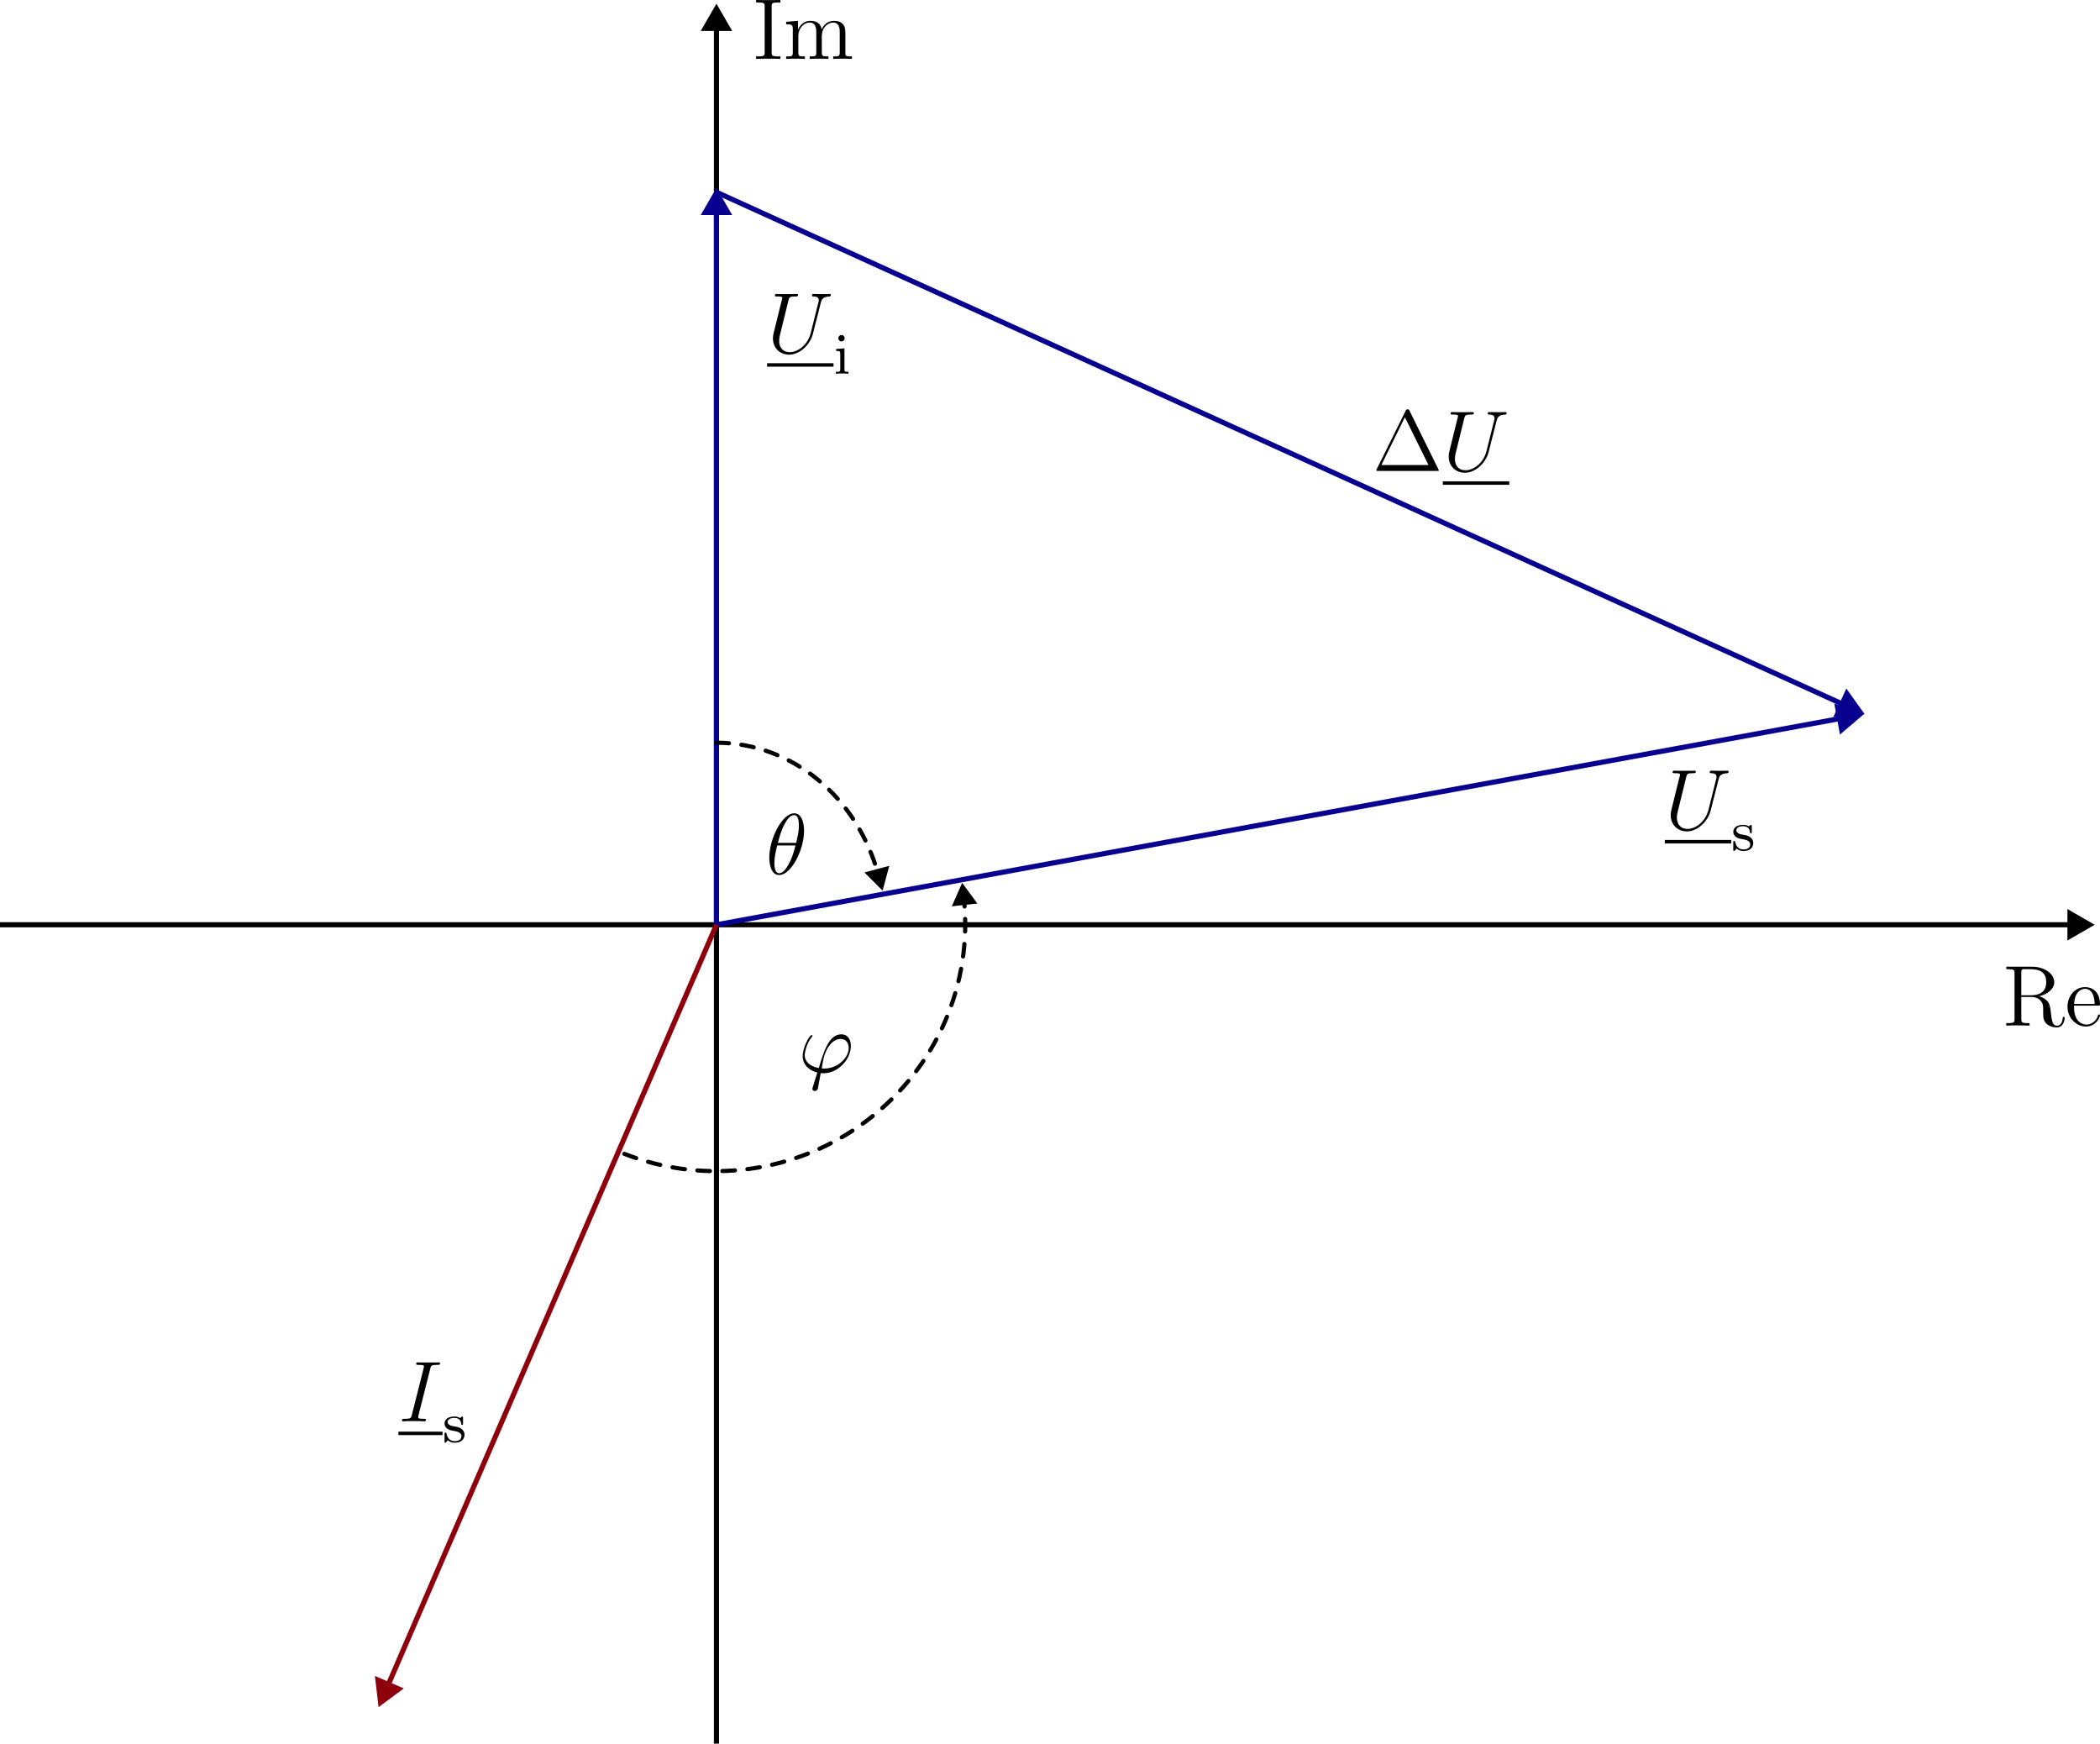
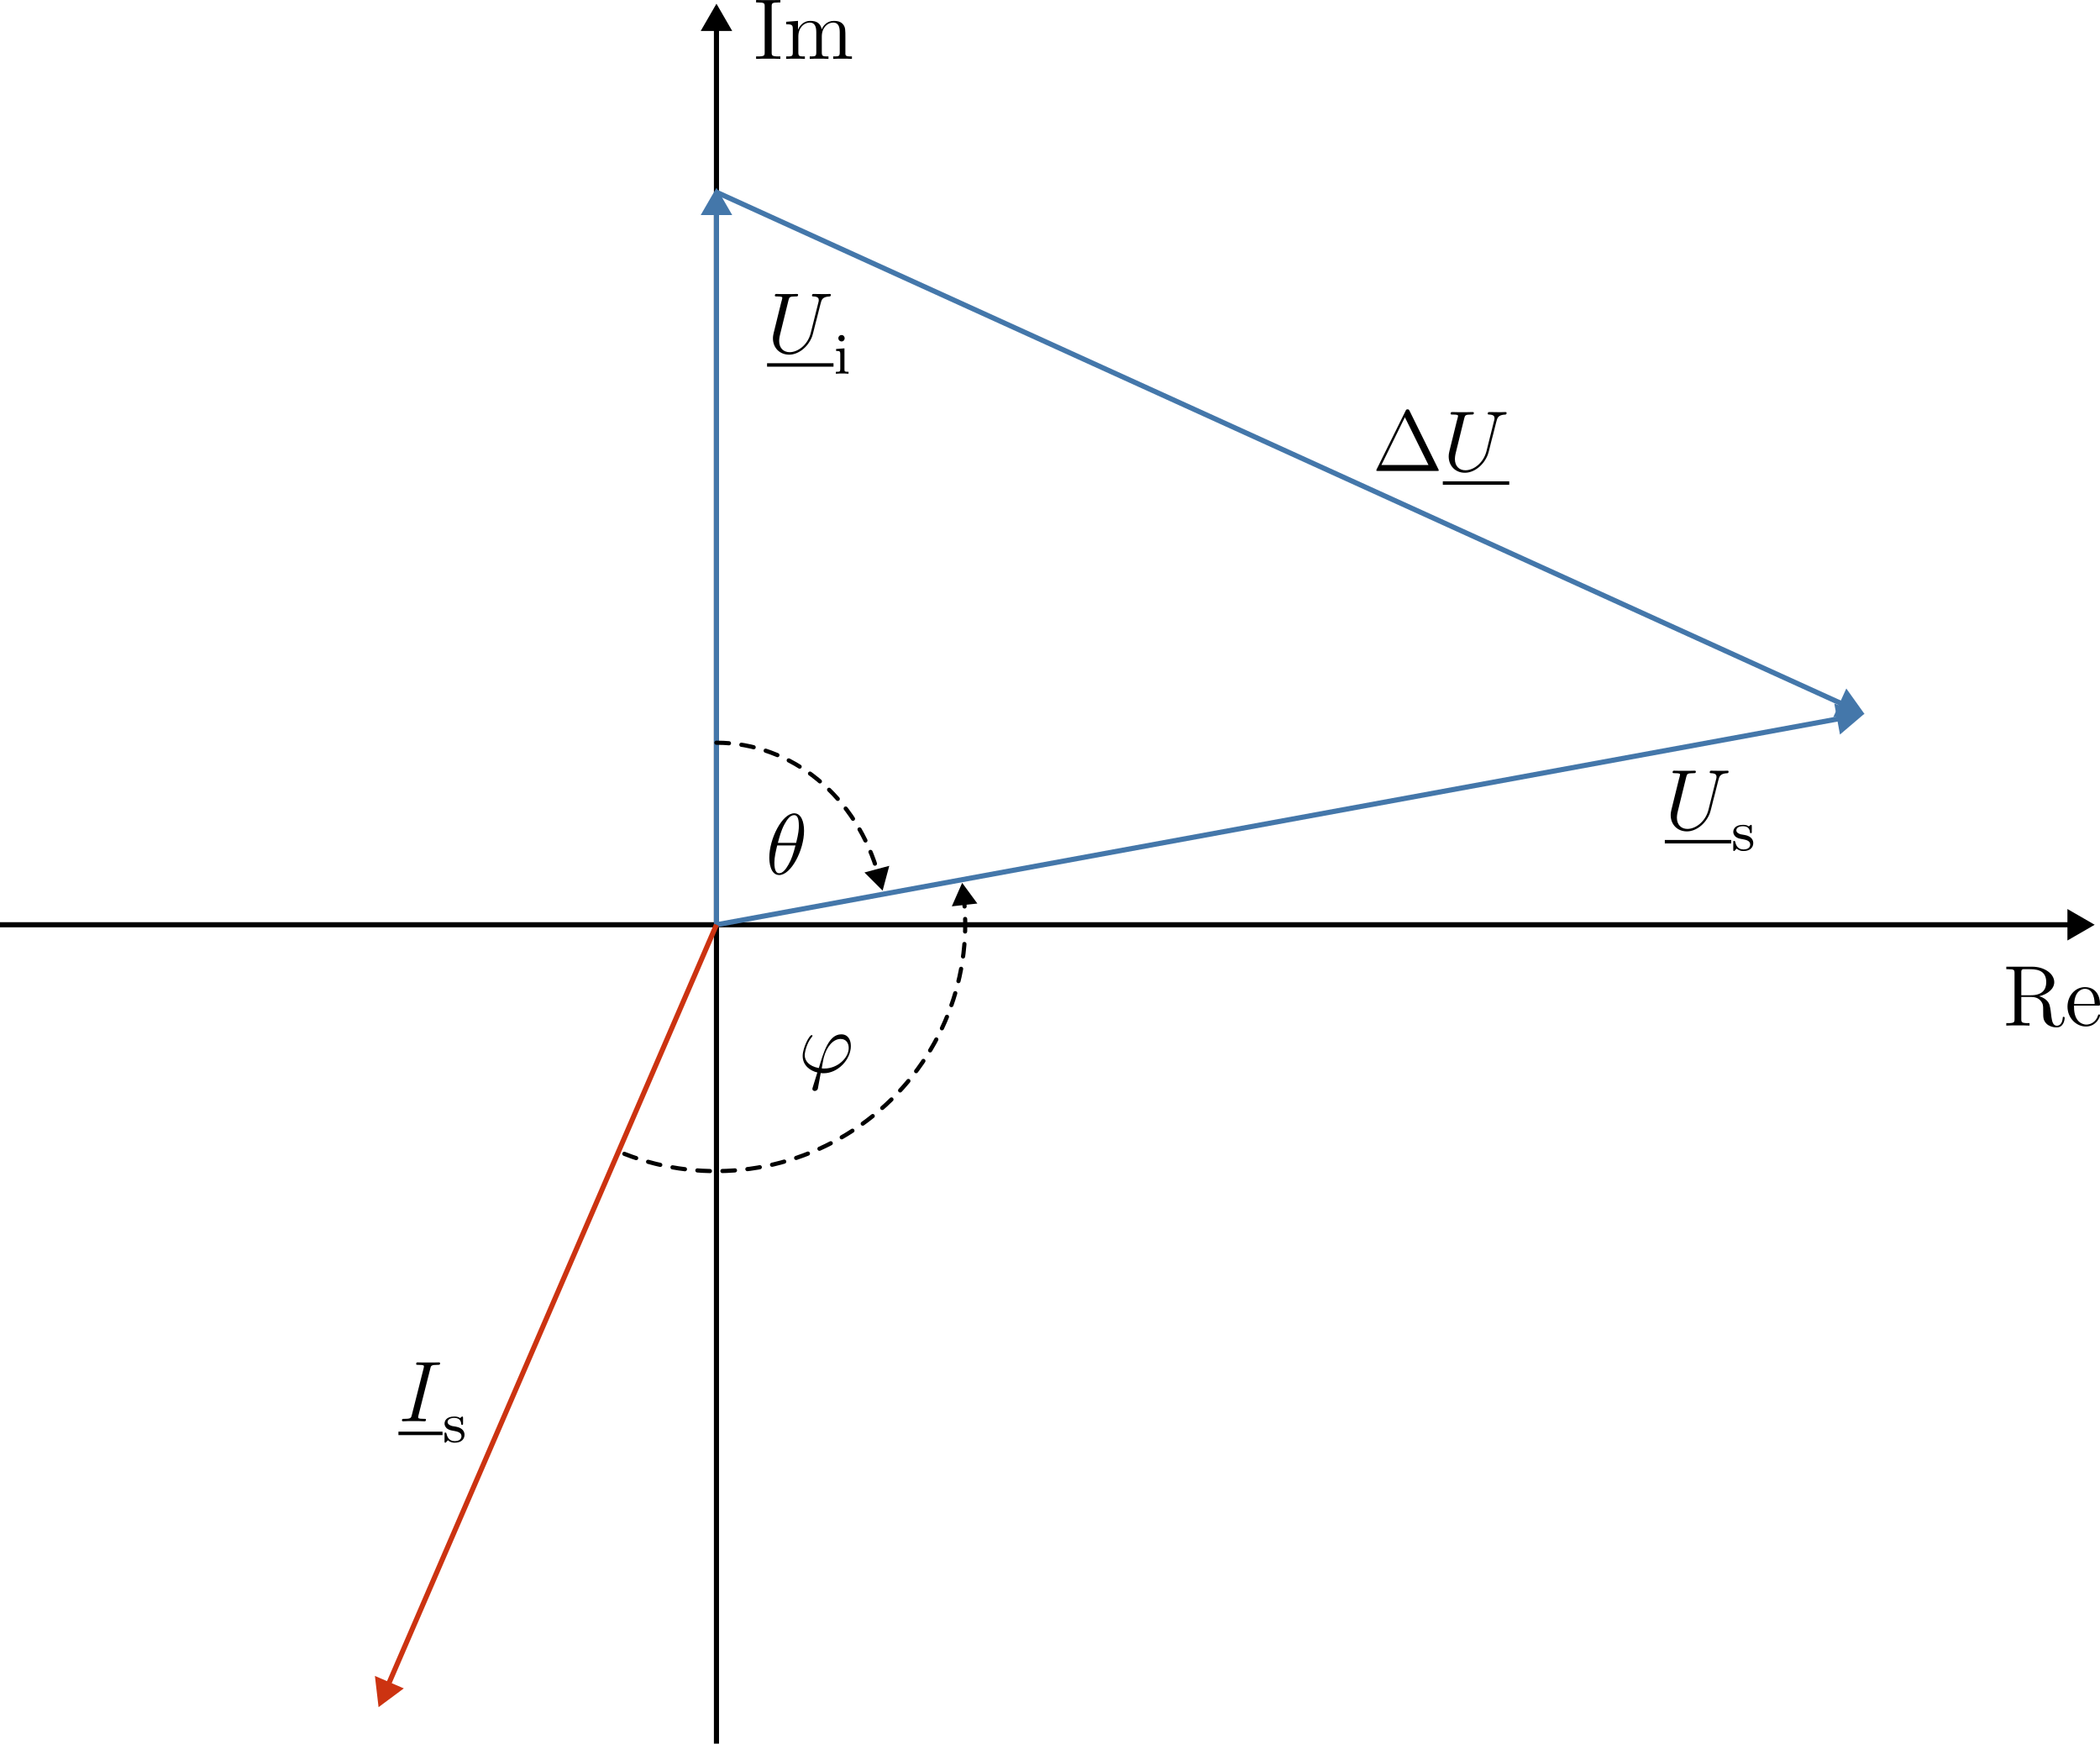
<svg xmlns="http://www.w3.org/2000/svg" width="102.588mm" height="85.172mm" viewBox="0 0 102.588 85.172" version="1.1" id="svg1">
  <defs id="defs1">
    <marker style="overflow:visible" id="Triangle" refX="0" refY="0" orient="auto-start-reverse" markerWidth="1" markerHeight="1" viewBox="0 0 1 1" preserveAspectRatio="xMidYMid">
      <path transform="scale(0.5)" style="fill:context-stroke;fill-rule:evenodd;stroke:context-stroke;stroke-width:1pt" d="M 5.77,0 -2.88,5 V -5 Z" id="path135" />
    </marker>
    <marker style="overflow:visible" id="Triangle-2" refX="0" refY="0" orient="auto-start-reverse" markerWidth="1" markerHeight="1" viewBox="0 0 1 1" preserveAspectRatio="xMidYMid">
      <path transform="scale(0.5)" style="fill:context-stroke;fill-rule:evenodd;stroke:context-stroke;stroke-width:1pt" d="M 5.77,0 -2.88,5 V -5 Z" id="path135-2" />
    </marker>
    <marker style="overflow:visible" id="Triangle-8" refX="0" refY="0" orient="auto-start-reverse" markerWidth="1" markerHeight="1" viewBox="0 0 1 1" preserveAspectRatio="xMidYMid">
      <path transform="scale(0.5)" style="fill:context-stroke;fill-rule:evenodd;stroke:context-stroke;stroke-width:1pt" d="M 5.77,0 -2.88,5 V -5 Z" id="path135-22" />
    </marker>
    <marker style="overflow:visible" id="Triangle-9" refX="0" refY="0" orient="auto-start-reverse" markerWidth="1" markerHeight="1" viewBox="0 0 1 1" preserveAspectRatio="xMidYMid">
      <path transform="scale(0.5)" style="fill:context-stroke;fill-rule:evenodd;stroke:context-stroke;stroke-width:1pt" d="M 5.77,0 -2.88,5 V -5 Z" id="path135-6" />
    </marker>
    <marker style="overflow:visible" id="Triangle-8-0" refX="0" refY="0" orient="auto-start-reverse" markerWidth="1" markerHeight="1" viewBox="0 0 1 1" preserveAspectRatio="xMidYMid">
      <path transform="scale(0.5)" style="fill:context-stroke;fill-rule:evenodd;stroke:context-stroke;stroke-width:1pt" d="M 5.77,0 -2.88,5 V -5 Z" id="path135-22-4" />
    </marker>
  </defs>
  <g id="layer1" transform="translate(-30,-4.82821)">
    <path style="opacity:1;fill:#000000;fill-opacity:1;stroke:#000000;stroke-width:0.25;stroke-opacity:1;marker-start:url(#Triangle)" d="M 65,5.897 V 90" id="path1" />
    <path style="fill:#000000;fill-opacity:1;stroke:#000000;stroke-width:0.25;stroke-opacity:1;marker-start:url(#Triangle-2)" d="M 131.44,50 H 30" id="path1-5" />
    <g transform="translate(128.0105,52.0487)" id="g2">
      <g fill="#000000" fill-opacity="1" id="g3" transform="matrix(0.352778,0,0,0.352778,-0.879475,-0.707231)">
        <g id="use2" transform="translate(1.993,10.161)">
          <path d="m 5.047,-4.062 c 1.188,-0.281 2.094,-1.031 2.094,-1.953 0,-1.156 -1.344,-2.141 -3.062,-2.141 H 0.5 v 0.344 h 0.234 c 0.875,0 0.906,0.109 0.906,0.562 v 6.344 c 0,0.438 -0.031,0.562 -0.906,0.562 H 0.5 V 0 c 0.281,-0.031 1.25,-0.031 1.609,-0.031 0.344,0 1.328,0 1.609,0.031 V -0.344 H 3.484 c -0.859,0 -0.906,-0.125 -0.906,-0.562 v -3.062 H 3.969 c 0.469,0 0.906,0.125 1.234,0.469 0.406,0.453 0.406,0.703 0.406,1.531 0,0.938 0,1.25 0.516,1.766 C 6.312,-0.031 6.812,0.25 7.484,0.25 c 0.938,0 1.094,-1.031 1.094,-1.297 0,-0.062 0,-0.172 -0.141,-0.172 -0.125,0 -0.125,0.078 -0.125,0.188 C 8.25,-0.312 7.906,0.016 7.516,0.016 6.969,0.016 6.844,-0.547 6.75,-1.188 6.734,-1.266 6.672,-1.781 6.641,-2.078 6.547,-2.672 6.5,-3.062 6.141,-3.438 c -0.125,-0.125 -0.438,-0.453 -1.094,-0.625 z m -1.125,-0.141 H 2.578 V -7.344 c 0,-0.266 0,-0.406 0.25,-0.469 0.109,0 0.469,0 0.703,0 0.969,0 2.5,0 2.5,1.797 0,1.047 -0.562,1.812 -2.109,1.812 z m 0,0" id="path3" />
        </g>
        <g id="use3" transform="translate(10.60792,10.161)">
          <path d="m 4.578,-2.766 c 0.266,0 0.281,0 0.281,-0.234 0,-1.203 -0.641,-2.328 -2.094,-2.328 -1.359,0 -2.406,1.234 -2.406,2.703 0,1.578 1.219,2.75 2.547,2.75 1.422,0 1.953,-1.297 1.953,-1.547 0,-0.078 -0.047,-0.125 -0.125,-0.125 -0.094,0 -0.125,0.062 -0.141,0.125 -0.312,1 -1.109,1.281 -1.625,1.281 -0.5,0 -1.703,-0.344 -1.703,-2.406 v -0.219 z M 1.281,-3 c 0.094,-1.875 1.141,-2.094 1.484,-2.094 1.281,0 1.344,1.688 1.359,2.094 z m 0,0" id="path4" />
        </g>
      </g>
    </g>
    <g transform="translate(66.9371,4.82821)" id="g7">
      <g fill="#000000" fill-opacity="1" id="g6" transform="matrix(0.352778,0,0,0.352778,-0.857426,-0.707231)">
        <g id="g4" transform="translate(1.993,10.161)">
          <path d="m 2.594,-7.25 c 0,-0.453 0.031,-0.562 0.938,-0.562 H 3.797 V -8.156 C 3.5,-8.141 2.469,-8.141 2.109,-8.141 c -0.359,0 -1.391,0 -1.672,-0.016 v 0.344 h 0.25 c 0.906,0 0.938,0.109 0.938,0.562 v 6.344 c 0,0.438 -0.031,0.562 -0.938,0.562 h -0.25 V 0 c 0.281,-0.031 1.312,-0.031 1.672,-0.031 0.359,0 1.391,0 1.688,0.031 V -0.344 H 3.531 c -0.906,0 -0.938,-0.125 -0.938,-0.562 z m 0,0" id="path2" />
        </g>
        <g id="g5" transform="translate(6.215577,10.161)">
          <path d="m 8.578,-2.906 c 0,-1.109 0,-1.438 -0.281,-1.828 -0.344,-0.469 -0.906,-0.531 -1.312,-0.531 -1,0 -1.5,0.719 -1.688,1.172 -0.172,-0.922 -0.812,-1.172 -1.562,-1.172 -1.172,0 -1.625,0.984 -1.719,1.219 v -1.219 l -1.641,0.125 v 0.344 c 0.812,0 0.922,0.094 0.922,0.672 v 3.234 c 0,0.547 -0.141,0.547 -0.922,0.547 V 0 c 0.312,-0.031 0.969,-0.031 1.297,-0.031 0.344,0 1,0 1.297,0.031 v -0.344 c -0.75,0 -0.906,0 -0.906,-0.547 v -2.219 c 0,-1.25 0.828,-1.922 1.578,-1.922 0.734,0 0.906,0.609 0.906,1.344 v 2.797 c 0,0.547 -0.141,0.547 -0.906,0.547 V 0 c 0.297,-0.031 0.953,-0.031 1.281,-0.031 0.344,0 1,0 1.312,0.031 v -0.344 c -0.766,0 -0.922,0 -0.922,-0.547 v -2.219 c 0,-1.25 0.828,-1.922 1.578,-1.922 0.734,0 0.906,0.609 0.906,1.344 v 2.797 c 0,0.547 -0.141,0.547 -0.906,0.547 V 0 c 0.312,-0.031 0.953,-0.031 1.281,-0.031 0.344,0 1,0 1.312,0.031 v -0.344 c -0.609,0 -0.906,0 -0.906,-0.359 z m 0,0" id="path5" />
        </g>
      </g>
    </g>
    <g transform="translate(67.47239,19.18696)" id="g12">
      <g fill="#000000" fill-opacity="1" id="g9" transform="matrix(0.352778,0,0,0.352778,-0.702799,-0.707231)">
        <g id="g8" transform="translate(1.993,10.161)">
          <path d="M 6.047,-2.75 C 5.625,-1.078 4.25,-0.094 3.125,-0.094 c -0.859,0 -1.453,-0.578 -1.453,-1.562 0,-0.047 0,-0.406 0.141,-0.938 L 2.969,-7.297 C 3.078,-7.703 3.109,-7.812 3.953,-7.812 c 0.219,0 0.344,0 0.344,-0.219 0,-0.125 -0.109,-0.125 -0.188,-0.125 -0.219,0 -0.469,0.016 -0.688,0.016 h -1.406 c -0.234,0 -0.484,-0.016 -0.719,-0.016 -0.078,0 -0.219,0 -0.219,0.219 0,0.125 0.078,0.125 0.312,0.125 0.719,0 0.719,0.094 0.719,0.219 0,0.078 -0.094,0.422 -0.156,0.625 l -1.031,4.188 C 0.891,-2.656 0.812,-2.328 0.812,-2.016 0.812,-0.688 1.75,0.25 3.062,0.25 c 1.203,0 2.547,-0.953 3.156,-2.469 0.078,-0.203 0.188,-0.625 0.266,-0.953 C 6.594,-3.594 6.844,-4.656 6.938,-4.953 L 7.391,-6.75 c 0.156,-0.625 0.25,-1.016 1.297,-1.062 0.094,-0.016 0.141,-0.109 0.141,-0.219 0,-0.125 -0.109,-0.125 -0.156,-0.125 -0.156,0 -0.375,0.016 -0.547,0.016 H 7.562 c -0.734,0 -1.125,-0.016 -1.125,-0.016 -0.078,0 -0.219,0 -0.219,0.219 0,0.125 0.094,0.125 0.172,0.125 0.719,0.016 0.766,0.297 0.766,0.516 0,0.094 0,0.141 -0.047,0.297 z m 0,0" id="path8" />
        </g>
      </g>
      <path fill="none" stroke-width="0.478" stroke-linecap="butt" stroke-linejoin="miter" stroke="#000000" stroke-opacity="1" stroke-miterlimit="10" d="M 0,9.831 H 9.199" id="path9" transform="scale(0.352778)" />
      <g fill="#000000" fill-opacity="1" id="g11" transform="matrix(0.352778,0,0,0.352778,-0.702799,-0.707231)">
        <g id="g10" transform="translate(11.192,13.05)">
          <path d="m 1.547,-4.906 c 0,-0.234 -0.172,-0.453 -0.438,-0.453 -0.234,0 -0.438,0.188 -0.438,0.438 0,0.281 0.234,0.453 0.438,0.453 0.281,0 0.438,-0.234 0.438,-0.438 z m -1.188,1.484 v 0.266 c 0.516,0 0.578,0.047 0.578,0.438 V -0.625 c 0,0.359 -0.094,0.359 -0.609,0.359 V 0 c 0.312,-0.031 0.766,-0.031 0.891,-0.031 0.094,0 0.578,0 0.859,0.031 v -0.266 c -0.531,0 -0.562,-0.031 -0.562,-0.344 v -2.906 z m 0,0" id="path10" />
        </g>
      </g>
    </g>
-     <path style="opacity:1;fill:#0000ff;fill-opacity:1;stroke:#08008e;stroke-width:0.25;stroke-opacity:1;marker-start:url(#Triangle)" d="M 65,14.889 V 50" id="path7" />
+     <path style="opacity:1;fill:#4477aa;fill-opacity:1;stroke:#4477aa;stroke-width:0.25;stroke-opacity:1;marker-start:url(#Triangle)" d="M 65,14.889 V 50" id="path7" />
    <g transform="translate(111.3287,42.47425)" id="g17">
      <g fill="#000000" fill-opacity="1" id="g14" transform="matrix(0.352778,0,0,0.352778,-0.702799,-0.707231)">
        <g id="g13" transform="translate(1.993,10.161)">
          <path d="M 6.047,-2.75 C 5.625,-1.078 4.25,-0.094 3.125,-0.094 c -0.859,0 -1.453,-0.578 -1.453,-1.562 0,-0.047 0,-0.406 0.141,-0.938 L 2.969,-7.297 C 3.078,-7.703 3.109,-7.812 3.953,-7.812 c 0.219,0 0.344,0 0.344,-0.219 0,-0.125 -0.109,-0.125 -0.188,-0.125 -0.219,0 -0.469,0.016 -0.688,0.016 h -1.406 c -0.234,0 -0.484,-0.016 -0.719,-0.016 -0.078,0 -0.219,0 -0.219,0.219 0,0.125 0.078,0.125 0.312,0.125 0.719,0 0.719,0.094 0.719,0.219 0,0.078 -0.094,0.422 -0.156,0.625 l -1.031,4.188 C 0.891,-2.656 0.812,-2.328 0.812,-2.016 0.812,-0.688 1.75,0.25 3.062,0.25 c 1.203,0 2.547,-0.953 3.156,-2.469 0.078,-0.203 0.188,-0.625 0.266,-0.953 C 6.594,-3.594 6.844,-4.656 6.938,-4.953 L 7.391,-6.75 c 0.156,-0.625 0.25,-1.016 1.297,-1.062 0.094,-0.016 0.141,-0.109 0.141,-0.219 0,-0.125 -0.109,-0.125 -0.156,-0.125 -0.156,0 -0.375,0.016 -0.547,0.016 H 7.562 c -0.734,0 -1.125,-0.016 -1.125,-0.016 -0.078,0 -0.219,0 -0.219,0.219 0,0.125 0.094,0.125 0.172,0.125 0.719,0.016 0.766,0.297 0.766,0.516 0,0.094 0,0.141 -0.047,0.297 z m 0,0" id="path12" />
        </g>
      </g>
      <path fill="none" stroke-width="0.478" stroke-linecap="butt" stroke-linejoin="miter" stroke="#000000" stroke-opacity="1" stroke-miterlimit="10" d="M 0,9.831 H 9.199" id="path14" transform="scale(0.352778)" />
      <g fill="#000000" fill-opacity="1" id="g16" transform="matrix(0.352778,0,0,0.352778,-0.702799,-0.707231)">
        <g id="g15" transform="translate(11.192,13.05)">
          <path d="m 2.844,-3.344 c 0,-0.125 0,-0.203 -0.109,-0.203 -0.047,0 -0.062,0 -0.188,0.125 -0.016,0 -0.094,0.078 -0.109,0.078 -0.016,0 -0.031,0 -0.078,-0.031 C 2.234,-3.469 2,-3.547 1.641,-3.547 c -1.109,0 -1.359,0.594 -1.359,0.984 0,0.391 0.297,0.625 0.312,0.656 0.328,0.234 0.5,0.266 1.047,0.359 0.375,0.078 0.984,0.188 0.984,0.719 0,0.312 -0.203,0.688 -0.938,0.688 -0.812,0 -1.047,-0.625 -1.141,-1.047 C 0.516,-1.297 0.5,-1.328 0.406,-1.328 c -0.125,0 -0.125,0.062 -0.125,0.219 V -0.125 c 0,0.125 0,0.203 0.094,0.203 0.062,0 0.062,0 0.203,-0.156 C 0.625,-0.125 0.703,-0.219 0.75,-0.266 c 0.359,0.328 0.734,0.344 0.938,0.344 1.016,0 1.359,-0.578 1.359,-1.109 0,-0.375 -0.219,-0.938 -1.172,-1.109 -0.062,-0.016 -0.516,-0.094 -0.547,-0.094 -0.25,-0.062 -0.625,-0.234 -0.625,-0.547 0,-0.234 0.188,-0.578 0.938,-0.578 0.891,0 0.938,0.656 0.953,0.875 0,0.062 0.062,0.094 0.109,0.094 0.141,0 0.141,-0.062 0.141,-0.203 z m 0,0" id="path15" />
        </g>
      </g>
    </g>
    <g transform="translate(49.46425,71.37622)" id="g22">
      <g fill="#000000" fill-opacity="1" id="g19" transform="matrix(0.352778,0,0,0.352778,-0.702799,-0.707231)">
        <g id="g18" transform="translate(1.993,10.161)">
          <path d="m 4.406,-7.281 c 0.094,-0.422 0.125,-0.531 1,-0.531 0.266,0 0.359,0 0.359,-0.234 0,-0.109 -0.141,-0.109 -0.172,-0.109 -0.219,0 -0.484,0.016 -0.688,0.016 H 3.438 c -0.25,0 -0.516,-0.016 -0.766,-0.016 -0.094,0 -0.219,0 -0.219,0.219 0,0.125 0.094,0.125 0.328,0.125 0.75,0 0.75,0.094 0.75,0.219 0,0.094 -0.031,0.156 -0.047,0.266 l -1.625,6.438 c -0.109,0.422 -0.125,0.547 -1,0.547 -0.266,0 -0.375,0 -0.375,0.219 0,0.125 0.125,0.125 0.188,0.125 0.219,0 0.469,-0.031 0.688,-0.031 h 1.469 c 0.25,0 0.5,0.031 0.75,0.031 0.094,0 0.234,0 0.234,-0.219 0,-0.125 -0.078,-0.125 -0.328,-0.125 -0.75,0 -0.75,-0.094 -0.75,-0.234 0,-0.031 0,-0.094 0.047,-0.281 z m 0,0" id="path18" />
        </g>
      </g>
      <path fill="none" stroke-width="0.478" stroke-linecap="butt" stroke-linejoin="miter" stroke="#000000" stroke-opacity="1" stroke-miterlimit="10" d="M 0,9.831 H 6.105" id="path19" transform="scale(0.352778)" />
      <g fill="#000000" fill-opacity="1" id="g21" transform="matrix(0.352778,0,0,0.352778,-0.702799,-0.707231)">
        <g id="g20" transform="translate(8.095,13.05)">
          <path d="m 2.844,-3.344 c 0,-0.125 0,-0.203 -0.109,-0.203 -0.047,0 -0.062,0 -0.188,0.125 -0.016,0 -0.094,0.078 -0.109,0.078 -0.016,0 -0.031,0 -0.078,-0.031 C 2.234,-3.469 2,-3.547 1.641,-3.547 c -1.109,0 -1.359,0.594 -1.359,0.984 0,0.391 0.297,0.625 0.312,0.656 0.328,0.234 0.5,0.266 1.047,0.359 0.375,0.078 0.984,0.188 0.984,0.719 0,0.312 -0.203,0.688 -0.938,0.688 -0.812,0 -1.047,-0.625 -1.141,-1.047 C 0.516,-1.297 0.5,-1.328 0.406,-1.328 c -0.125,0 -0.125,0.062 -0.125,0.219 V -0.125 c 0,0.125 0,0.203 0.094,0.203 0.062,0 0.062,0 0.203,-0.156 C 0.625,-0.125 0.703,-0.219 0.75,-0.266 c 0.359,0.328 0.734,0.344 0.938,0.344 1.016,0 1.359,-0.578 1.359,-1.109 0,-0.375 -0.219,-0.938 -1.172,-1.109 -0.062,-0.016 -0.516,-0.094 -0.547,-0.094 -0.25,-0.062 -0.625,-0.234 -0.625,-0.547 0,-0.234 0.188,-0.578 0.938,-0.578 0.891,0 0.938,0.656 0.953,0.875 0,0.062 0.062,0.094 0.109,0.094 0.141,0 0.141,-0.062 0.141,-0.203 z m 0,0" id="path20" />
        </g>
      </g>
    </g>
    <g transform="translate(67.58108,44.55582)" id="g24">
      <g fill="#000000" fill-opacity="1" id="g23" transform="matrix(0.352778,0,0,0.352778,-0.873963,-0.660444)">
        <g id="use1" transform="translate(1.993,10.294)">
          <path d="m 5.297,-6.016 c 0,-1.219 -0.391,-2.406 -1.359,-2.406 -1.672,0 -3.453,3.516 -3.453,6.141 0,0.547 0.109,2.406 1.375,2.406 1.625,0 3.438,-3.422 3.438,-6.141 z m -3.625,1.688 c 0.188,-0.703 0.438,-1.703 0.906,-2.562 0.391,-0.719 0.812,-1.281 1.344,-1.281 0.391,0 0.656,0.328 0.656,1.484 0,0.422 -0.031,1.016 -0.375,2.359 z m 2.438,0.359 C 3.812,-2.797 3.562,-2.047 3.125,-1.297 2.781,-0.688 2.359,-0.125 1.859,-0.125 1.5,-0.125 1.188,-0.406 1.188,-1.594 c 0,-0.766 0.203,-1.578 0.391,-2.375 z m 0,0" id="path6" />
        </g>
      </g>
    </g>
    <g transform="translate(69.21176,55.35186)" id="g27">
      <g fill="#000000" fill-opacity="1" id="g26" transform="matrix(0.352778,0,0,0.352778,-0.907036,-0.661238)">
        <g id="g25" transform="translate(1.993,7.14)">
          <path d="m 3.594,-0.531 c -0.203,0 -0.375,0 -0.375,-0.047 0,-0.031 0.203,-1.156 0.266,-1.422 0.391,-1.531 1.297,-2.625 2.344,-2.625 0.766,0 1.125,0.578 1.125,1.25 0,1.359 -1.531,2.844 -3.359,2.844 z m -0.516,0.625 C 3.156,0.109 3.281,0.125 3.484,0.125 5.453,0.125 7.25,-1.766 7.25,-3.656 c 0,-0.734 -0.312,-1.609 -1.328,-1.609 -1.719,0 -2.438,2.422 -3.109,4.672 -1.375,-0.266 -1.953,-1 -1.953,-1.797 0,-0.328 0.25,-1.609 0.953,-2.469 0.125,-0.156 0.125,-0.172 0.125,-0.203 0,-0.094 -0.094,-0.094 -0.125,-0.094 -0.312,0 -1.234,1.75 -1.234,2.891 0,1.328 1.062,2.062 2.031,2.281 l -0.625,2.016 c -0.062,0.188 -0.062,0.203 -0.062,0.25 0,0.281 0.297,0.297 0.312,0.297 0.125,0 0.328,-0.047 0.438,-0.281 C 2.703,2.188 3.031,0.328 3.078,0.094 Z m 0,0" id="path24" />
        </g>
      </g>
    </g>
    <path style="fill:none;fill-rule:evenodd;stroke:#000000;stroke-width:0.204;stroke-linecap:round;stroke-miterlimit:3.9;stroke-dasharray:0.612, 0.612;stroke-dashoffset:0;stroke-opacity:1;marker-end:url(#Triangle-8)" id="path63-8" d="m 32.88,-69.524 a 9.43,8.484 0 0 1 5.51,-8.667" transform="rotate(97)" />
-     <path style="fill:#0000ff;fill-opacity:1;stroke:#08008e;stroke-width:0.25;stroke-opacity:1;marker-start:url(#Triangle-9)" d="M 120.182,39.872 65,50" id="path7-1" />
-     <path style="fill:#0000ff;fill-rule:evenodd;stroke:#08008e;stroke-width:0.25;stroke-opacity:1;marker-end:url(#Triangle-2)" d="M 65,14.217 120.28,39.343" id="path32" />
+     <path style="fill:#4477aa;fill-opacity:1;stroke:#4477aa;stroke-width:0.25;stroke-opacity:1;marker-start:url(#Triangle-9)" d="M 120.182,39.872 65,50" id="path7-1" />
+     <path style="fill:#4477aa;fill-rule:evenodd;stroke:#4477aa;stroke-width:0.25;stroke-opacity:1;marker-end:url(#Triangle-2)" d="M 65,14.217 120.28,39.343" id="path32" />
    <g transform="translate(97.23573,24.82361)" id="g42">
      <g fill="#000000" fill-opacity="1" id="g39" transform="matrix(0.352778,0,0,0.352778,-0.896011,-0.575292)">
        <g id="g38" transform="translate(1.993,10.162)">
          <path d="M 5.156,-8.312 C 5.062,-8.484 5.047,-8.531 4.875,-8.531 c -0.172,0 -0.203,0.047 -0.281,0.219 l -4,8.078 C 0.578,-0.203 0.547,-0.125 0.547,-0.078 0.547,-0.016 0.562,0 0.797,0 H 8.938 c 0.25,0 0.25,-0.016 0.25,-0.078 0,-0.047 -0.016,-0.125 -0.047,-0.156 z M 4.5,-7.438 7.766,-0.828 H 1.25 Z m 0,0" id="path37" />
        </g>
      </g>
      <g fill="#000000" fill-opacity="1" id="g41" transform="matrix(0.352778,0,0,0.352778,-0.896011,-0.575292)">
        <g id="g40" transform="translate(11.748,10.162)">
          <path d="M 6.047,-2.75 C 5.625,-1.078 4.25,-0.094 3.125,-0.094 c -0.859,0 -1.453,-0.578 -1.453,-1.562 0,-0.047 0,-0.406 0.141,-0.938 L 2.969,-7.297 C 3.078,-7.703 3.109,-7.812 3.953,-7.812 c 0.219,0 0.344,0 0.344,-0.219 0,-0.125 -0.109,-0.125 -0.188,-0.125 -0.219,0 -0.469,0.016 -0.688,0.016 h -1.406 c -0.234,0 -0.484,-0.016 -0.719,-0.016 -0.078,0 -0.219,0 -0.219,0.219 0,0.125 0.078,0.125 0.312,0.125 0.719,0 0.719,0.094 0.719,0.219 0,0.078 -0.094,0.422 -0.156,0.625 l -1.031,4.188 C 0.891,-2.656 0.812,-2.328 0.812,-2.016 0.812,-0.688 1.75,0.25 3.062,0.25 c 1.203,0 2.547,-0.953 3.156,-2.469 0.078,-0.203 0.188,-0.625 0.266,-0.953 C 6.594,-3.594 6.844,-4.656 6.938,-4.953 L 7.391,-6.75 c 0.156,-0.625 0.25,-1.016 1.297,-1.062 0.094,-0.016 0.141,-0.109 0.141,-0.219 0,-0.125 -0.109,-0.125 -0.156,-0.125 -0.156,0 -0.375,0.016 -0.547,0.016 H 7.562 c -0.734,0 -1.125,-0.016 -1.125,-0.016 -0.078,0 -0.219,0 -0.219,0.219 0,0.125 0.094,0.125 0.172,0.125 0.719,0.016 0.766,0.297 0.766,0.516 0,0.094 0,0.141 -0.047,0.297 z m 0,0" id="path39" />
        </g>
      </g>
      <path fill="none" stroke-width="0.478" stroke-linecap="butt" stroke-linejoin="miter" stroke="#000000" stroke-opacity="1" stroke-miterlimit="10" d="M 9.206,10.205 H 18.405" id="path41" transform="scale(0.352778)" />
    </g>
    <path style="fill:none;fill-rule:evenodd;stroke:#000000;stroke-width:0.204;stroke-linecap:round;stroke-miterlimit:3.9;stroke-dasharray:0.612, 0.612;stroke-dashoffset:0;stroke-opacity:1;marker-end:url(#Triangle-8-0)" id="path63-8-2" d="m -68.107,-52.593 a 12.032,12.154 0 0 1 0.17,-11.962 12.032,12.154 0 0 1 10.234,-6.021" transform="matrix(-0.1218693,-0.9925462,-0.9925462,0.1218693,0,0)" />
-     <path style="fill:#0000ff;fill-rule:evenodd;stroke:#8e000c;stroke-width:0.25;stroke-opacity:1;marker-end:url(#Triangle)" d="M 65,50 48.845,87.403" id="path11" />
+     <path style="fill:#cc3311;fill-rule:evenodd;stroke:#cc3311;stroke-width:0.25;stroke-opacity:1;marker-end:url(#Triangle)" d="M 65,50 48.845,87.403" id="path11" />
  </g>
</svg>
